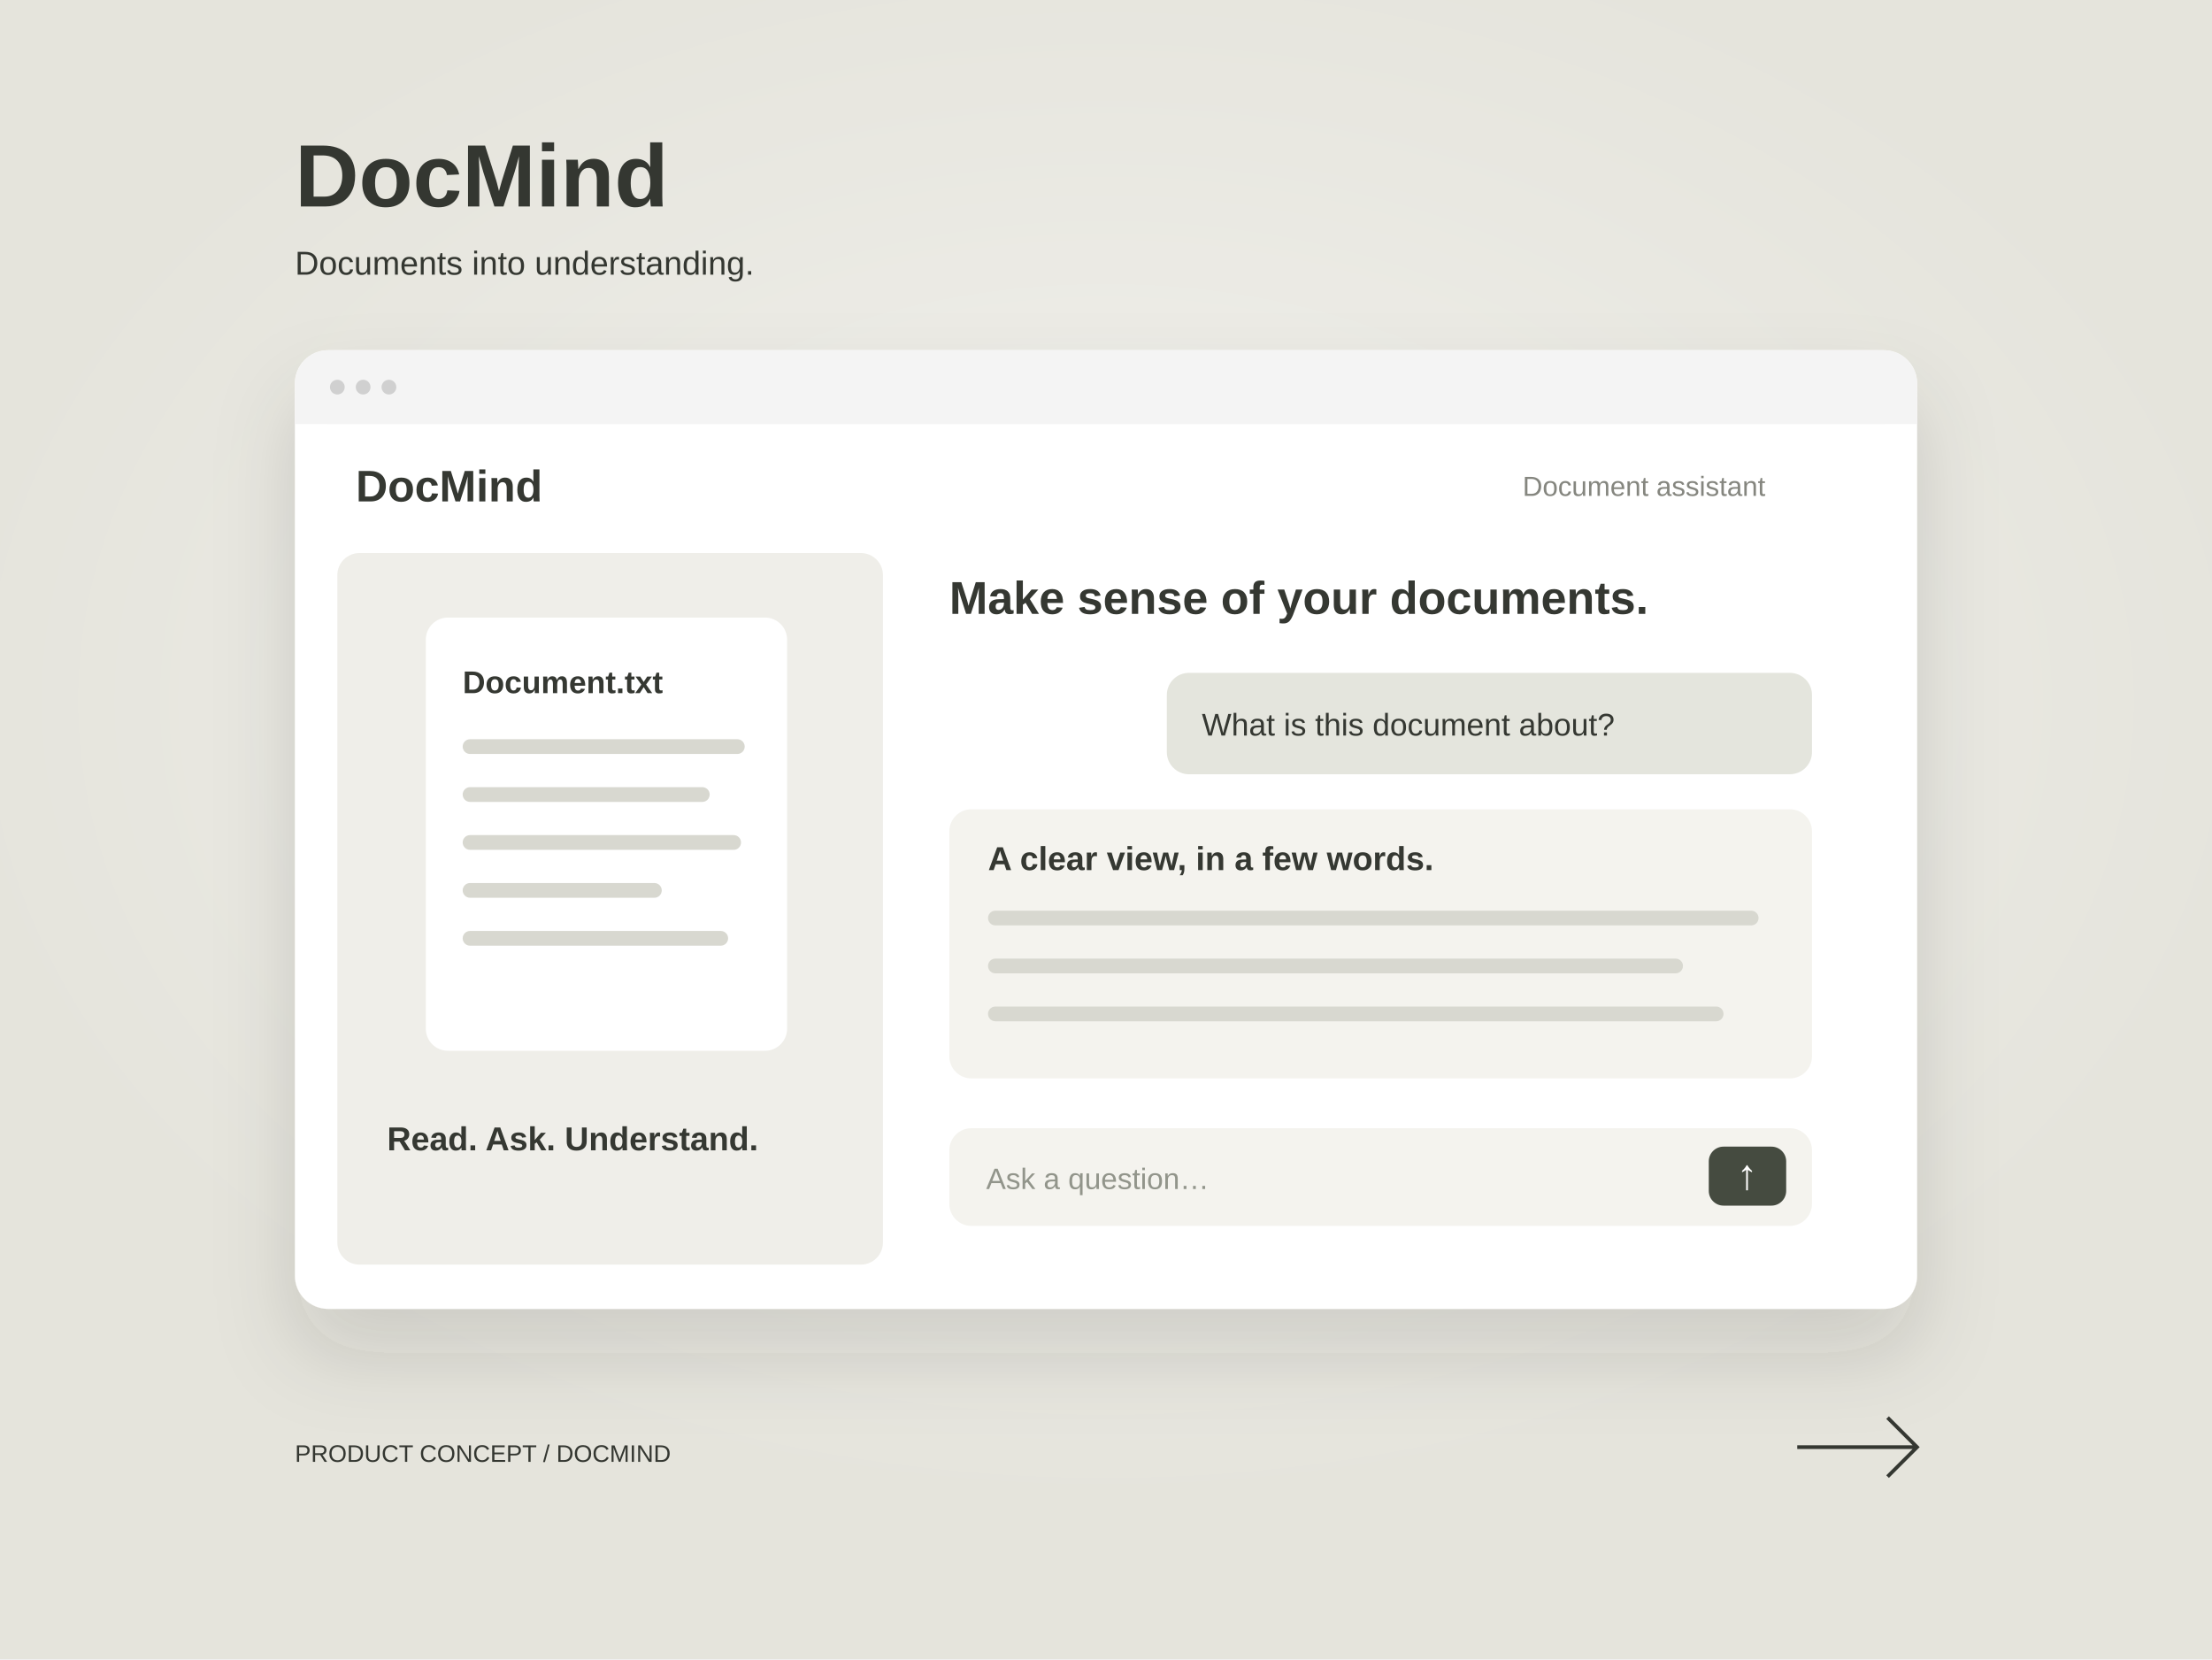
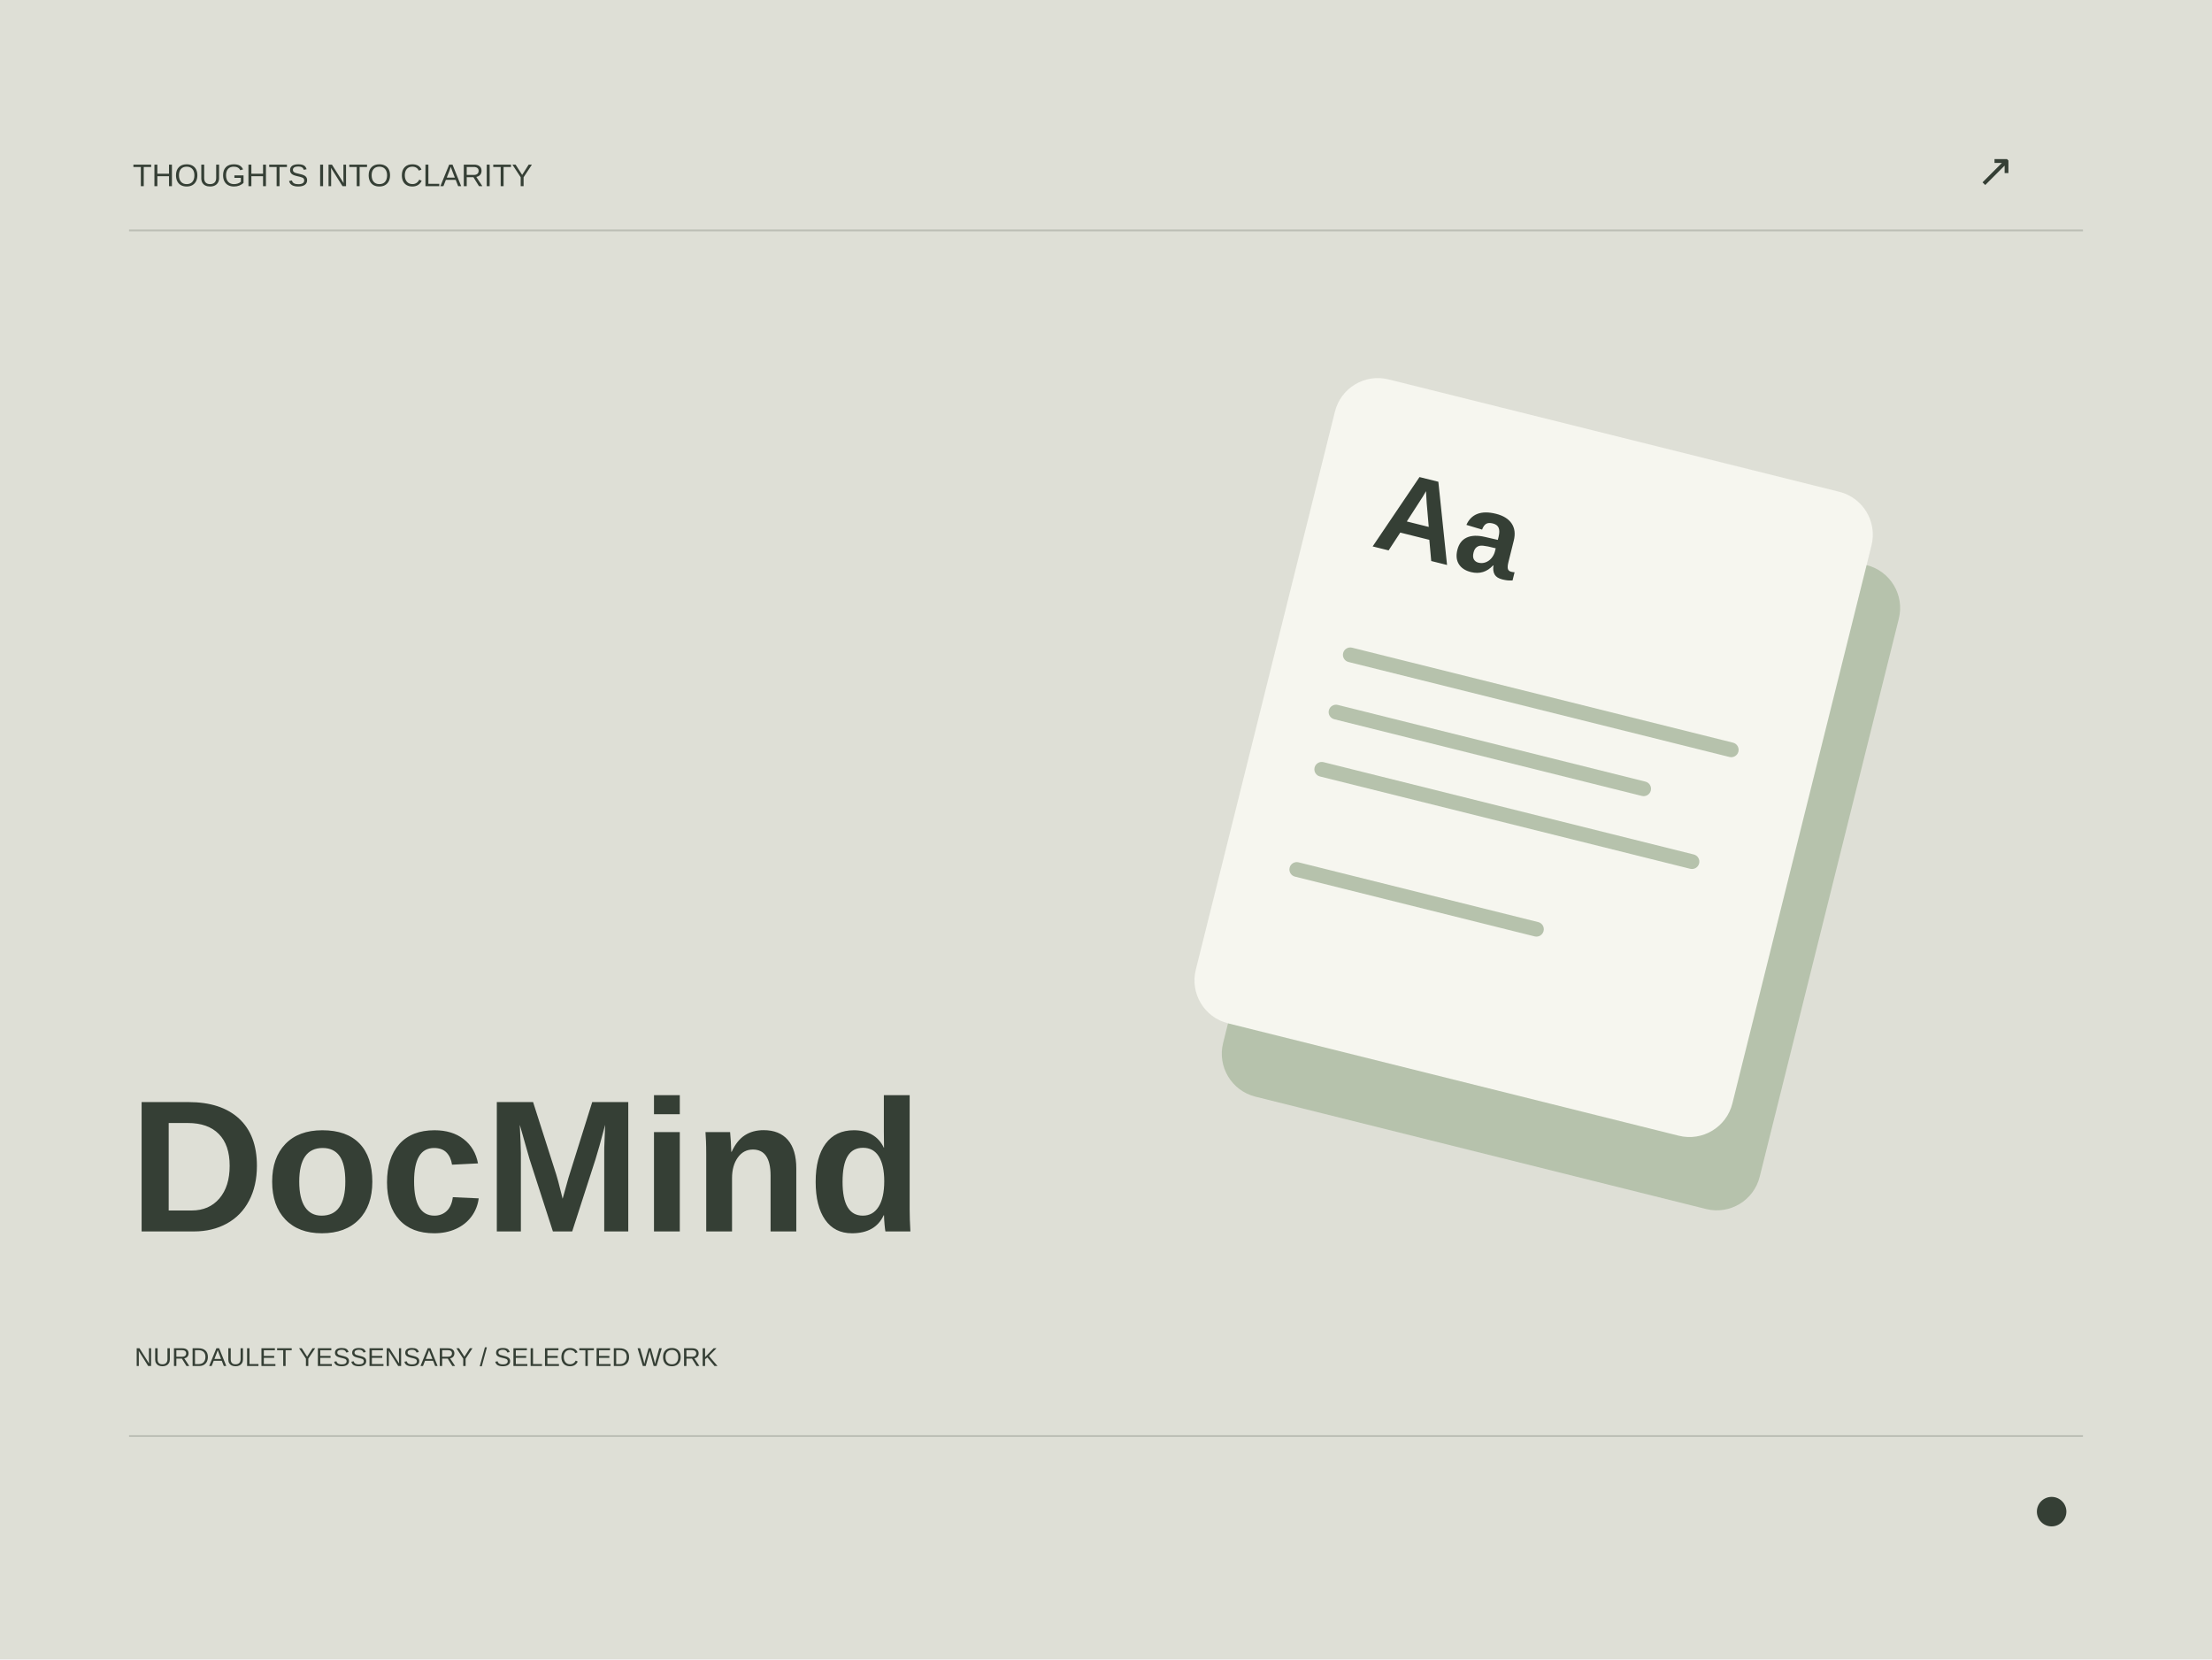
<svg xmlns="http://www.w3.org/2000/svg" width="1200" height="900" viewBox="0 0 1200 900">
  <defs>
-     <radialGradient id="glow">
-       <stop stop-color="#fff" stop-opacity=".5" />
-       <stop offset="1" stop-color="#fff" stop-opacity="0" />
+     <radialGradient id="sphere" cx=".28" cy=".2" r=".8">
+       <stop stop-color="#f5f8ea" />
+       <stop offset=".35" stop-color="#b6c2ac" />
+       <stop offset="1" stop-color="#353f35" />
    </radialGradient>
-     <filter id="shadow" x="-30%" y="-30%" width="160%" height="180%">
-       <feDropShadow dx="0" dy="24" stdDeviation="22" flood-color="#343731" flood-opacity=".14" />
-     </filter>
  </defs>
-   <rect x="0" y="0" width="1200" height="900" rx="0" fill="#e5e4dc" />
-   <ellipse cx="600" cy="380" rx="620" ry="440" fill="url(#glow)" />
-   <text x="160" y="112" font-family="Arial,sans-serif" font-size="48" font-weight="700" fill="#343731">DocMind</text>
-   <text x="160" y="149" font-family="Arial,sans-serif" font-size="18" font-weight="400" fill="#343731">Documents into understanding.</text>
-   <g filter="url(#shadow)">
-     <rect x="160" y="190" width="880" height="520" rx="18" fill="#fff" />
-     <rect x="160" y="190" width="880" height="40" rx="18" fill="#f4f4f4" />
-     <path d="M160 215h880v15H160z" fill="#f4f4f4" />
-     <g fill="#d0d0d0">
-       <circle cx="183" cy="210" r="4" />
-       <circle cx="197" cy="210" r="4" />
-       <circle cx="211" cy="210" r="4" />
-     </g>
-     <text x="193" y="272" font-family="Arial,sans-serif" font-size="24" font-weight="700" fill="#343731">DocMind</text>
-     <text x="826" y="269" font-family="Arial,sans-serif" font-size="15" font-weight="400" fill="#85867f">Document assistant</text>
-     <rect x="183" y="300" width="296" height="386" rx="12" fill="#efeee9" />
-     <rect x="231" y="335" width="196" height="235" rx="12" fill="#fff" />
-     <text x="251" y="376" font-family="Arial,sans-serif" font-size="17" font-weight="700" fill="#343731">Document.txt</text>
-     <rect x="251" y="401" width="153" height="8" rx="4" fill="#d8d8d0" />
-     <rect x="251" y="427" width="134" height="8" rx="4" fill="#d8d8d0" />
-     <rect x="251" y="453" width="151" height="8" rx="4" fill="#d8d8d0" />
-     <rect x="251" y="479" width="108" height="8" rx="4" fill="#d8d8d0" />
-     <rect x="251" y="505" width="144" height="8" rx="4" fill="#d8d8d0" />
-     <text x="210" y="624" font-family="Arial,sans-serif" font-size="18" font-weight="700" fill="#343731">Read. Ask. Understand.</text>
-     <text x="515" y="333" font-family="Arial,sans-serif" font-size="25" font-weight="700" fill="#343731">Make sense of your documents.</text>
-     <rect x="633" y="365" width="350" height="55" rx="12" fill="#e4e5dd" />
-     <text x="652" y="399" font-family="Arial,sans-serif" font-size="17" font-weight="400" fill="#343731">What is this document about?</text>
-     <rect x="515" y="439" width="468" height="146" rx="12" fill="#f4f3ee" />
-     <text x="536" y="472" font-family="Arial,sans-serif" font-size="18" font-weight="700" fill="#343731">A clear view, in a few words.</text>
-     <rect x="536" y="494" width="418" height="8" rx="4" fill="#d8d8d0" />
-     <rect x="536" y="520" width="377" height="8" rx="4" fill="#d8d8d0" />
-     <rect x="536" y="546" width="399" height="8" rx="4" fill="#d8d8d0" />
-     <rect x="515" y="612" width="468" height="53" rx="12" fill="#f4f3ee" />
-     <text x="535" y="645" font-family="Arial,sans-serif" font-size="16" font-weight="400" fill="#92958b">Ask a question…</text>
-     <rect x="927" y="622" width="42" height="32" rx="8" fill="#454b40" />
-     <text x="942" y="645" font-family="Arial,sans-serif" font-size="23" font-weight="400" fill="#fff">↑</text>
+   <rect x="0" y="0" width="1200" height="900" rx="0" fill="#dedfd6" />
+   <path d="M70 125h1060M70 779h1060" stroke="#353f35" stroke-opacity=".2" />
+   <text x="72" y="101" font-family="Arial,sans-serif" font-size="17" font-weight="400" fill="#353f35">THOUGHTS INTO CLARITY</text>
+   <text x="1072" y="101" font-family="Arial,sans-serif" font-size="25" font-weight="400" fill="#353f35">↗</text>
+   <g transform="translate(730 200) rotate(14)">
+     <rect x="24" y="35" width="300" height="360" rx="24" fill="#b6c2ac" />
+     <rect x="0" y="0" width="300" height="360" rx="24" fill="#f6f6ef" />
+     <text x="36" y="90" font-family="Arial,sans-serif" font-size="62" font-weight="700" fill="#353f35">Aa</text>
+     <rect x="36" y="146" width="221" height="8" rx="4" fill="#b6c2ac" />
+     <rect x="36" y="178" width="180" height="8" rx="4" fill="#b6c2ac" />
+     <rect x="36" y="210" width="215" height="8" rx="4" fill="#b6c2ac" />
+     <rect x="36" y="266" width="142" height="8" rx="4" fill="#b6c2ac" />
  </g>
-   <text x="160" y="793" font-family="Arial,sans-serif" font-size="13" font-weight="400" fill="#343731">PRODUCT CONCEPT / DOCMIND</text>
-   <path d="M975 785h65m-16-16 16 16-16 16" stroke="#343731" stroke-width="2" fill="none" />
+   <text x="70" y="668" font-family="Arial,sans-serif" font-size="102" font-weight="700" fill="#353f35">DocMind</text>
+   <text x="73" y="741" font-family="Arial,sans-serif" font-size="14" font-weight="400" fill="#353f35">NURDAULET YESSENSARY / SELECTED WORK</text>
+   <circle cx="1113" cy="820" r="8" fill="#353f35" />
</svg>
